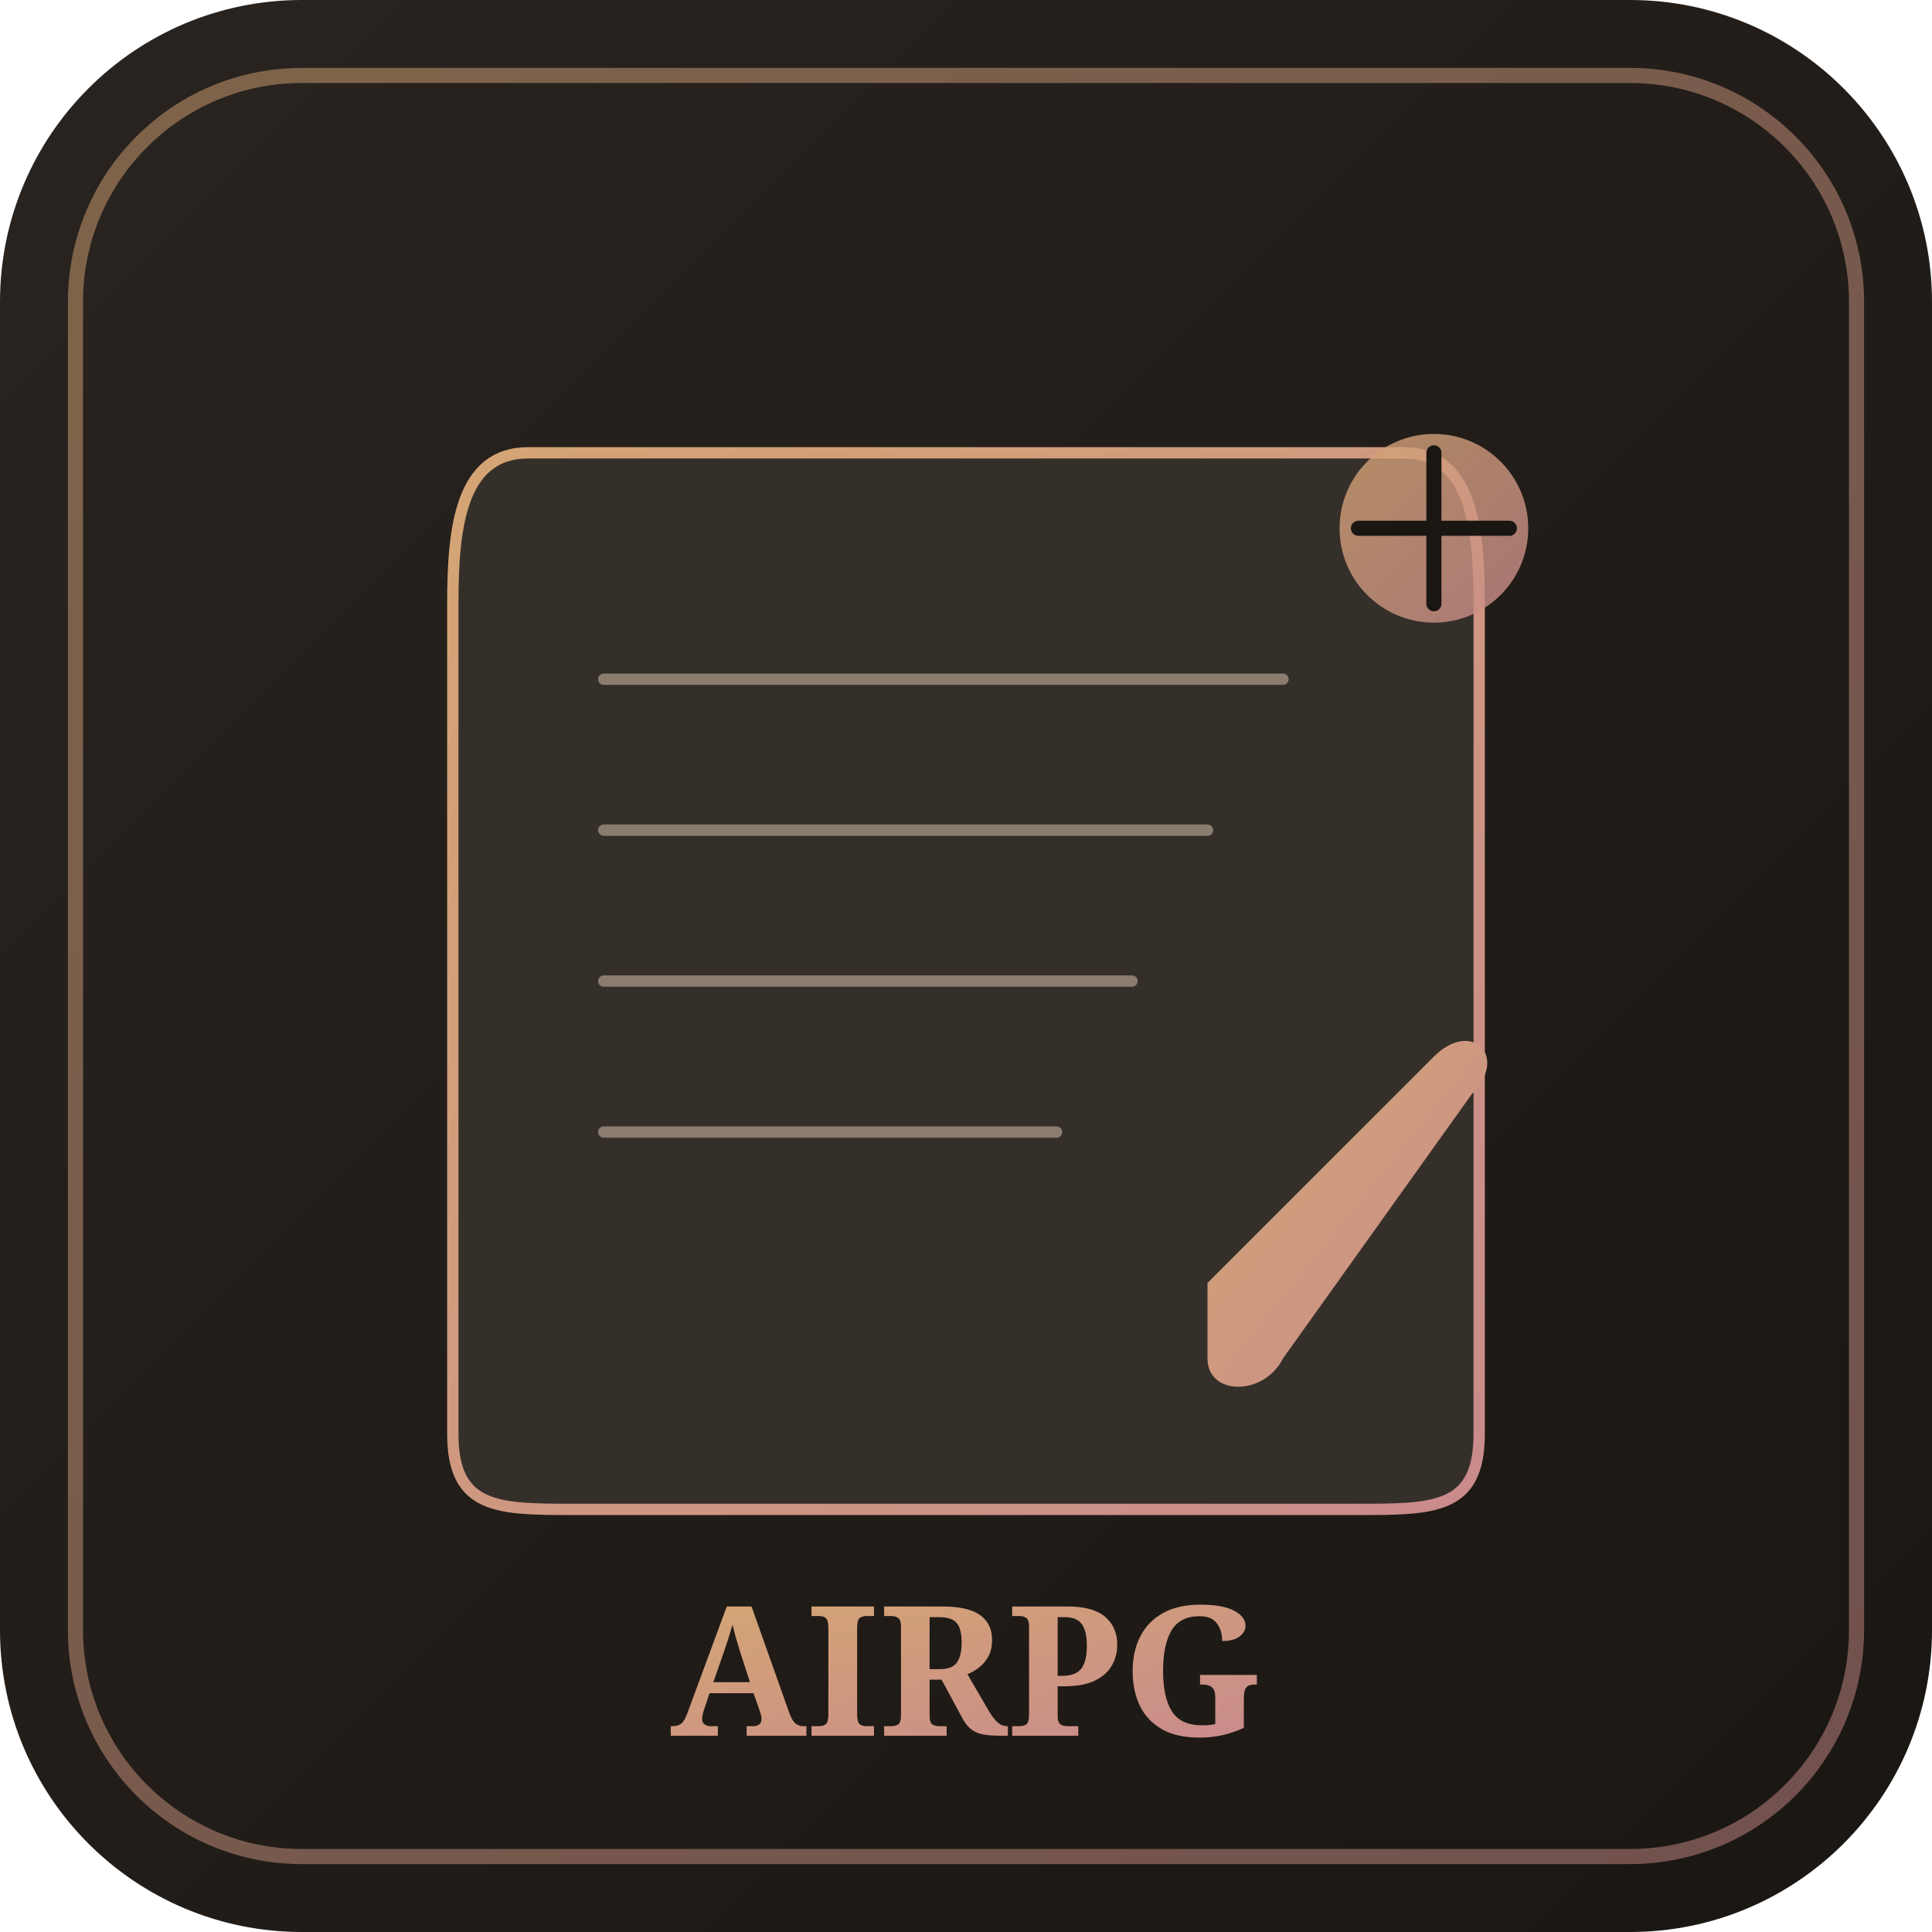
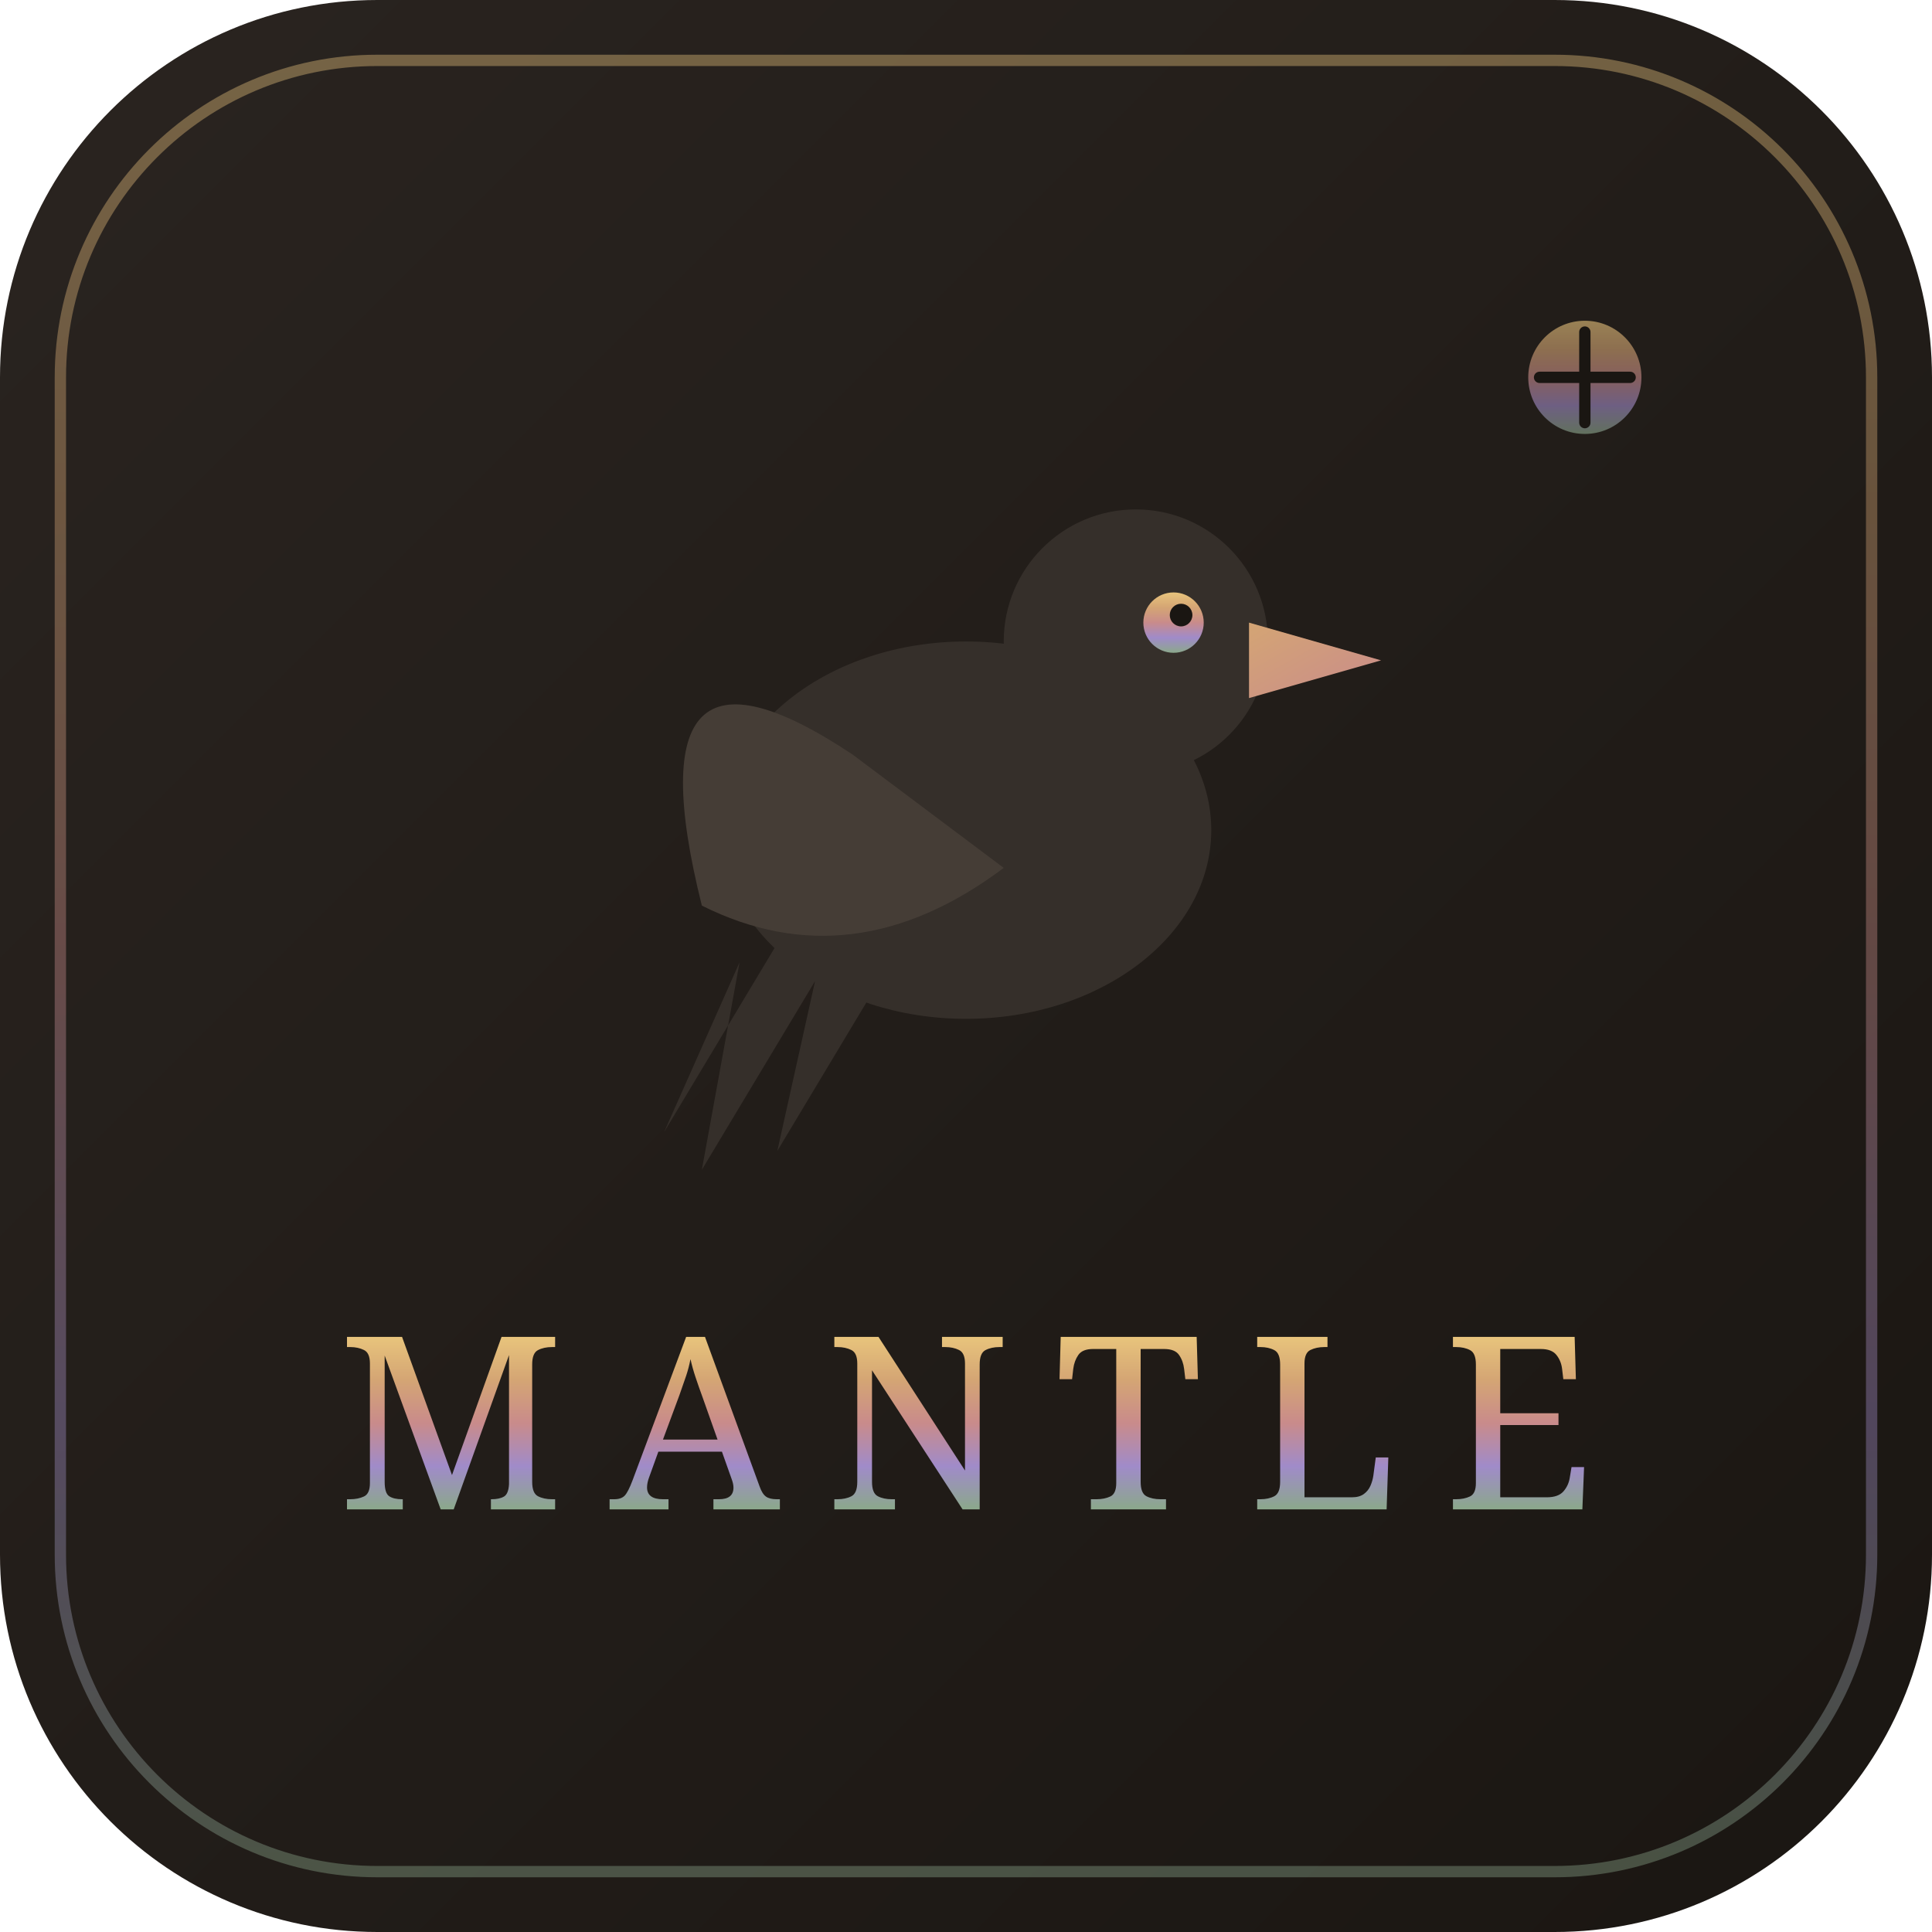
<svg xmlns="http://www.w3.org/2000/svg" viewBox="0 0 512 512">
  <defs>
    <linearGradient id="bg" x1="0%" y1="0%" x2="100%" y2="100%">
      <stop offset="0%" style="stop-color:#2a2420" />
      <stop offset="100%" style="stop-color:#1a1612" />
    </linearGradient>
+     <linearGradient id="mantleGrad" x1="0%" y1="0%" x2="0%" y2="100%">
+       <stop offset="0%" style="stop-color:#e8c47c" />
+       <stop offset="25%" style="stop-color:#d4a574" />
+       <stop offset="50%" style="stop-color:#c98b8b" />
+       <stop offset="75%" style="stop-color:#a08bc9" />
+       <stop offset="100%" style="stop-color:#8ba88b" />
+     </linearGradient>
    <linearGradient id="accent" x1="0%" y1="0%" x2="100%" y2="100%">
      <stop offset="0%" style="stop-color:#d4a574" />
      <stop offset="100%" style="stop-color:#c98b8b" />
    </linearGradient>
  </defs>
-   <rect width="512" height="512" rx="80" fill="url(#bg)" />
-   <rect x="20" y="20" width="472" height="472" rx="60" fill="none" stroke="url(#accent)" stroke-width="4" opacity="0.5" />
-   <path d="M140 120 L372 120 C390 120 392 140 392 160 L392 380 C392 400 380 400 360 400 L152 400 C132 400 120 400 120 380 L120 160 C120 140 122 120 140 120 Z" fill="#352f2a" stroke="url(#accent)" stroke-width="3" />
-   <line x1="160" y1="180" x2="340" y2="180" stroke="#8a7d70" stroke-width="3" stroke-linecap="round" />
-   <line x1="160" y1="220" x2="320" y2="220" stroke="#8a7d70" stroke-width="3" stroke-linecap="round" />
-   <line x1="160" y1="260" x2="300" y2="260" stroke="#8a7d70" stroke-width="3" stroke-linecap="round" />
-   <line x1="160" y1="300" x2="280" y2="300" stroke="#8a7d70" stroke-width="3" stroke-linecap="round" />
-   <path d="M320 340 L380 280 C390 270 400 280 390 290 L340 360 C335 370 320 370 320 360 L320 340 Z" fill="url(#accent)" />
-   <circle cx="380" cy="140" r="25" fill="url(#accent)" opacity="0.8" />
-   <path d="M380 120 L380 160 M360 140 L400 140" stroke="#1a1612" stroke-width="4" stroke-linecap="round" />
-   <text x="256" y="460" font-family="Georgia, serif" font-size="48" font-weight="bold" fill="url(#accent)" text-anchor="middle">AIRPG</text>
+   <rect width="512" height="512" rx="100" fill="url(#bg)" />
+   <rect x="16" y="16" width="480" height="480" rx="84" fill="none" stroke="url(#mantleGrad)" stroke-width="3" opacity="0.4" />
+   <g transform="translate(256, 180)">
+     <ellipse cx="0" cy="40" rx="65" ry="50" fill="#352f2a" />
+     <circle cx="45" cy="-10" r="35" fill="#352f2a" />
+     <path d="M75 -15 L110 -5 L75 5 Z" fill="url(#accent)" />
+     <path d="M-30 20 Q-90 -20 -70 60 Q-30 80 10 50 Z" fill="#453d36" />
+     <circle cx="55" cy="-15" r="8" fill="url(#mantleGrad)" />
+     <circle cx="57" cy="-17" r="3" fill="#1a1612" />
+     <path d="M-50 70 L-80 120 L-60 75 L-70 130 L-40 80 L-50 125 L-20 75 Z" fill="#352f2a" />
+   </g>
+   <text x="256" y="400" font-family="Georgia, serif" font-size="64" font-weight="300" letter-spacing="12" fill="url(#mantleGrad)" text-anchor="middle">MANTLE</text>
+   <line x1="40" y1="385" x2="100" y2="385" stroke="url(#accent)" stroke-width="2" opacity="0.6" />
+   <line x1="412" y1="385" x2="472" y2="385" stroke="url(#accent)" stroke-width="2" opacity="0.6" />
+   <circle cx="420" cy="100" r="15" fill="url(#mantleGrad)" opacity="0.6" />
+   <path d="M420 88 L420 112 M408 100 L432 100" stroke="#1a1612" stroke-width="3" stroke-linecap="round" />
</svg>
